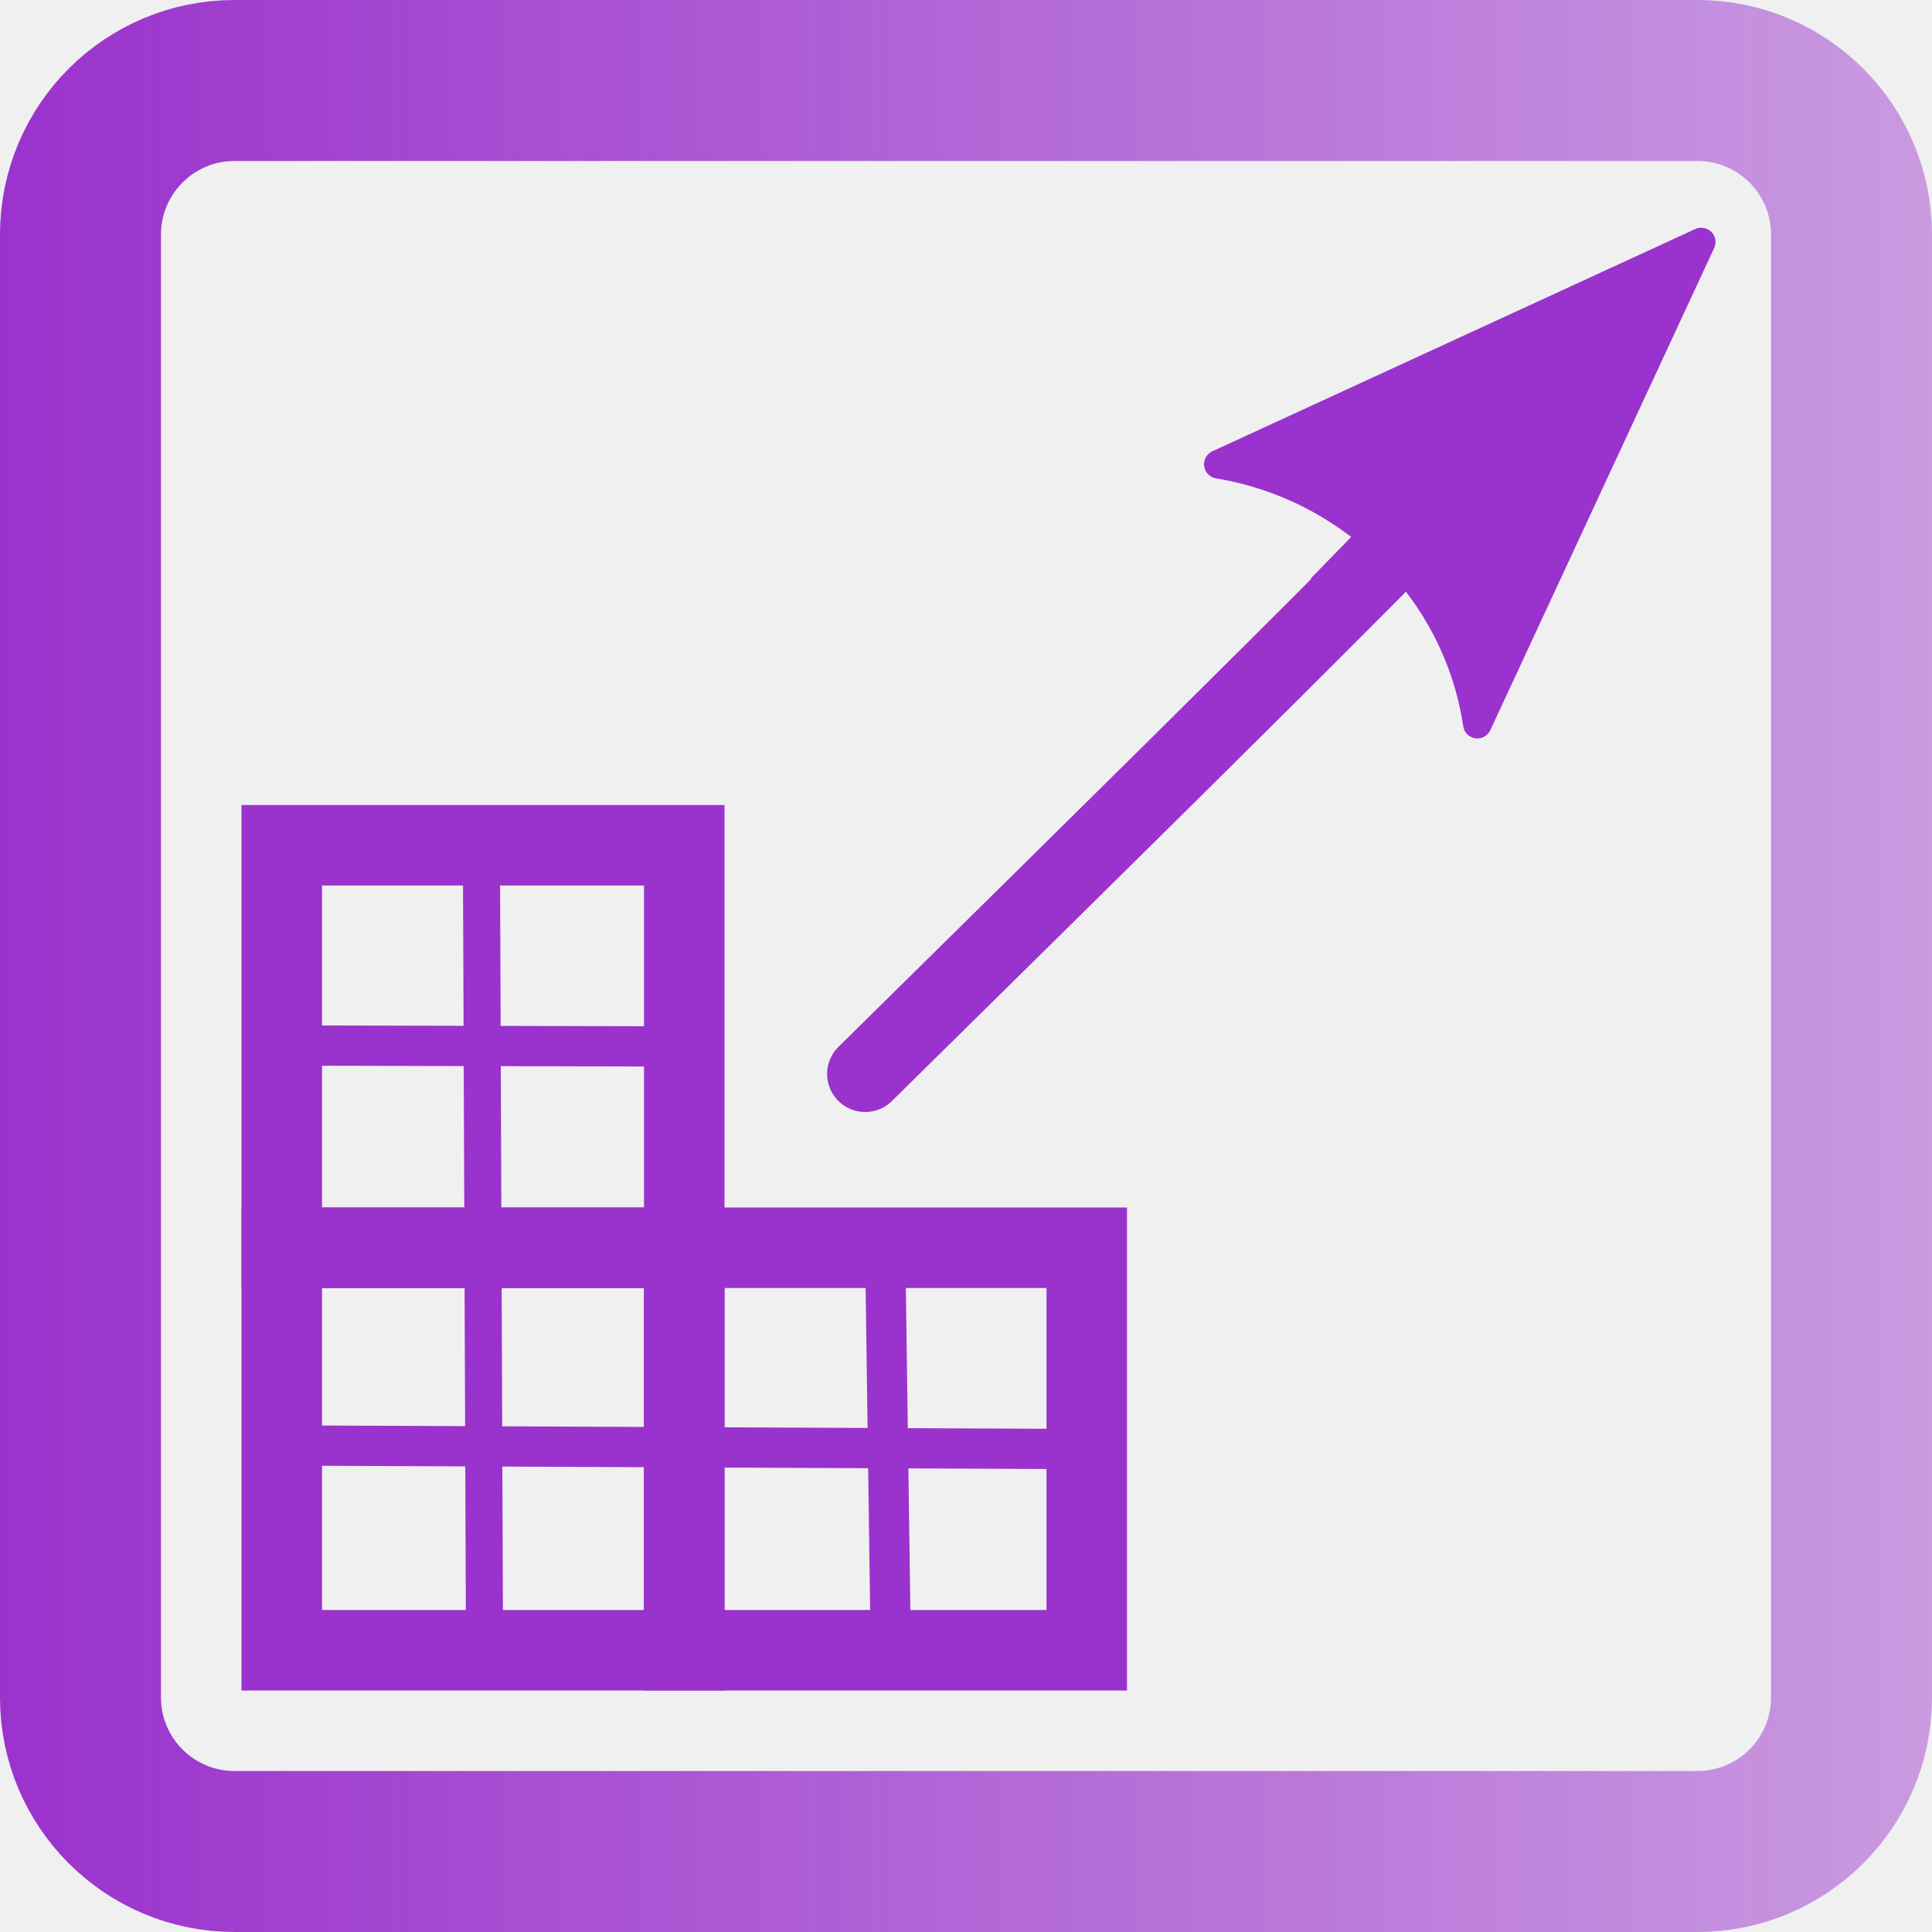
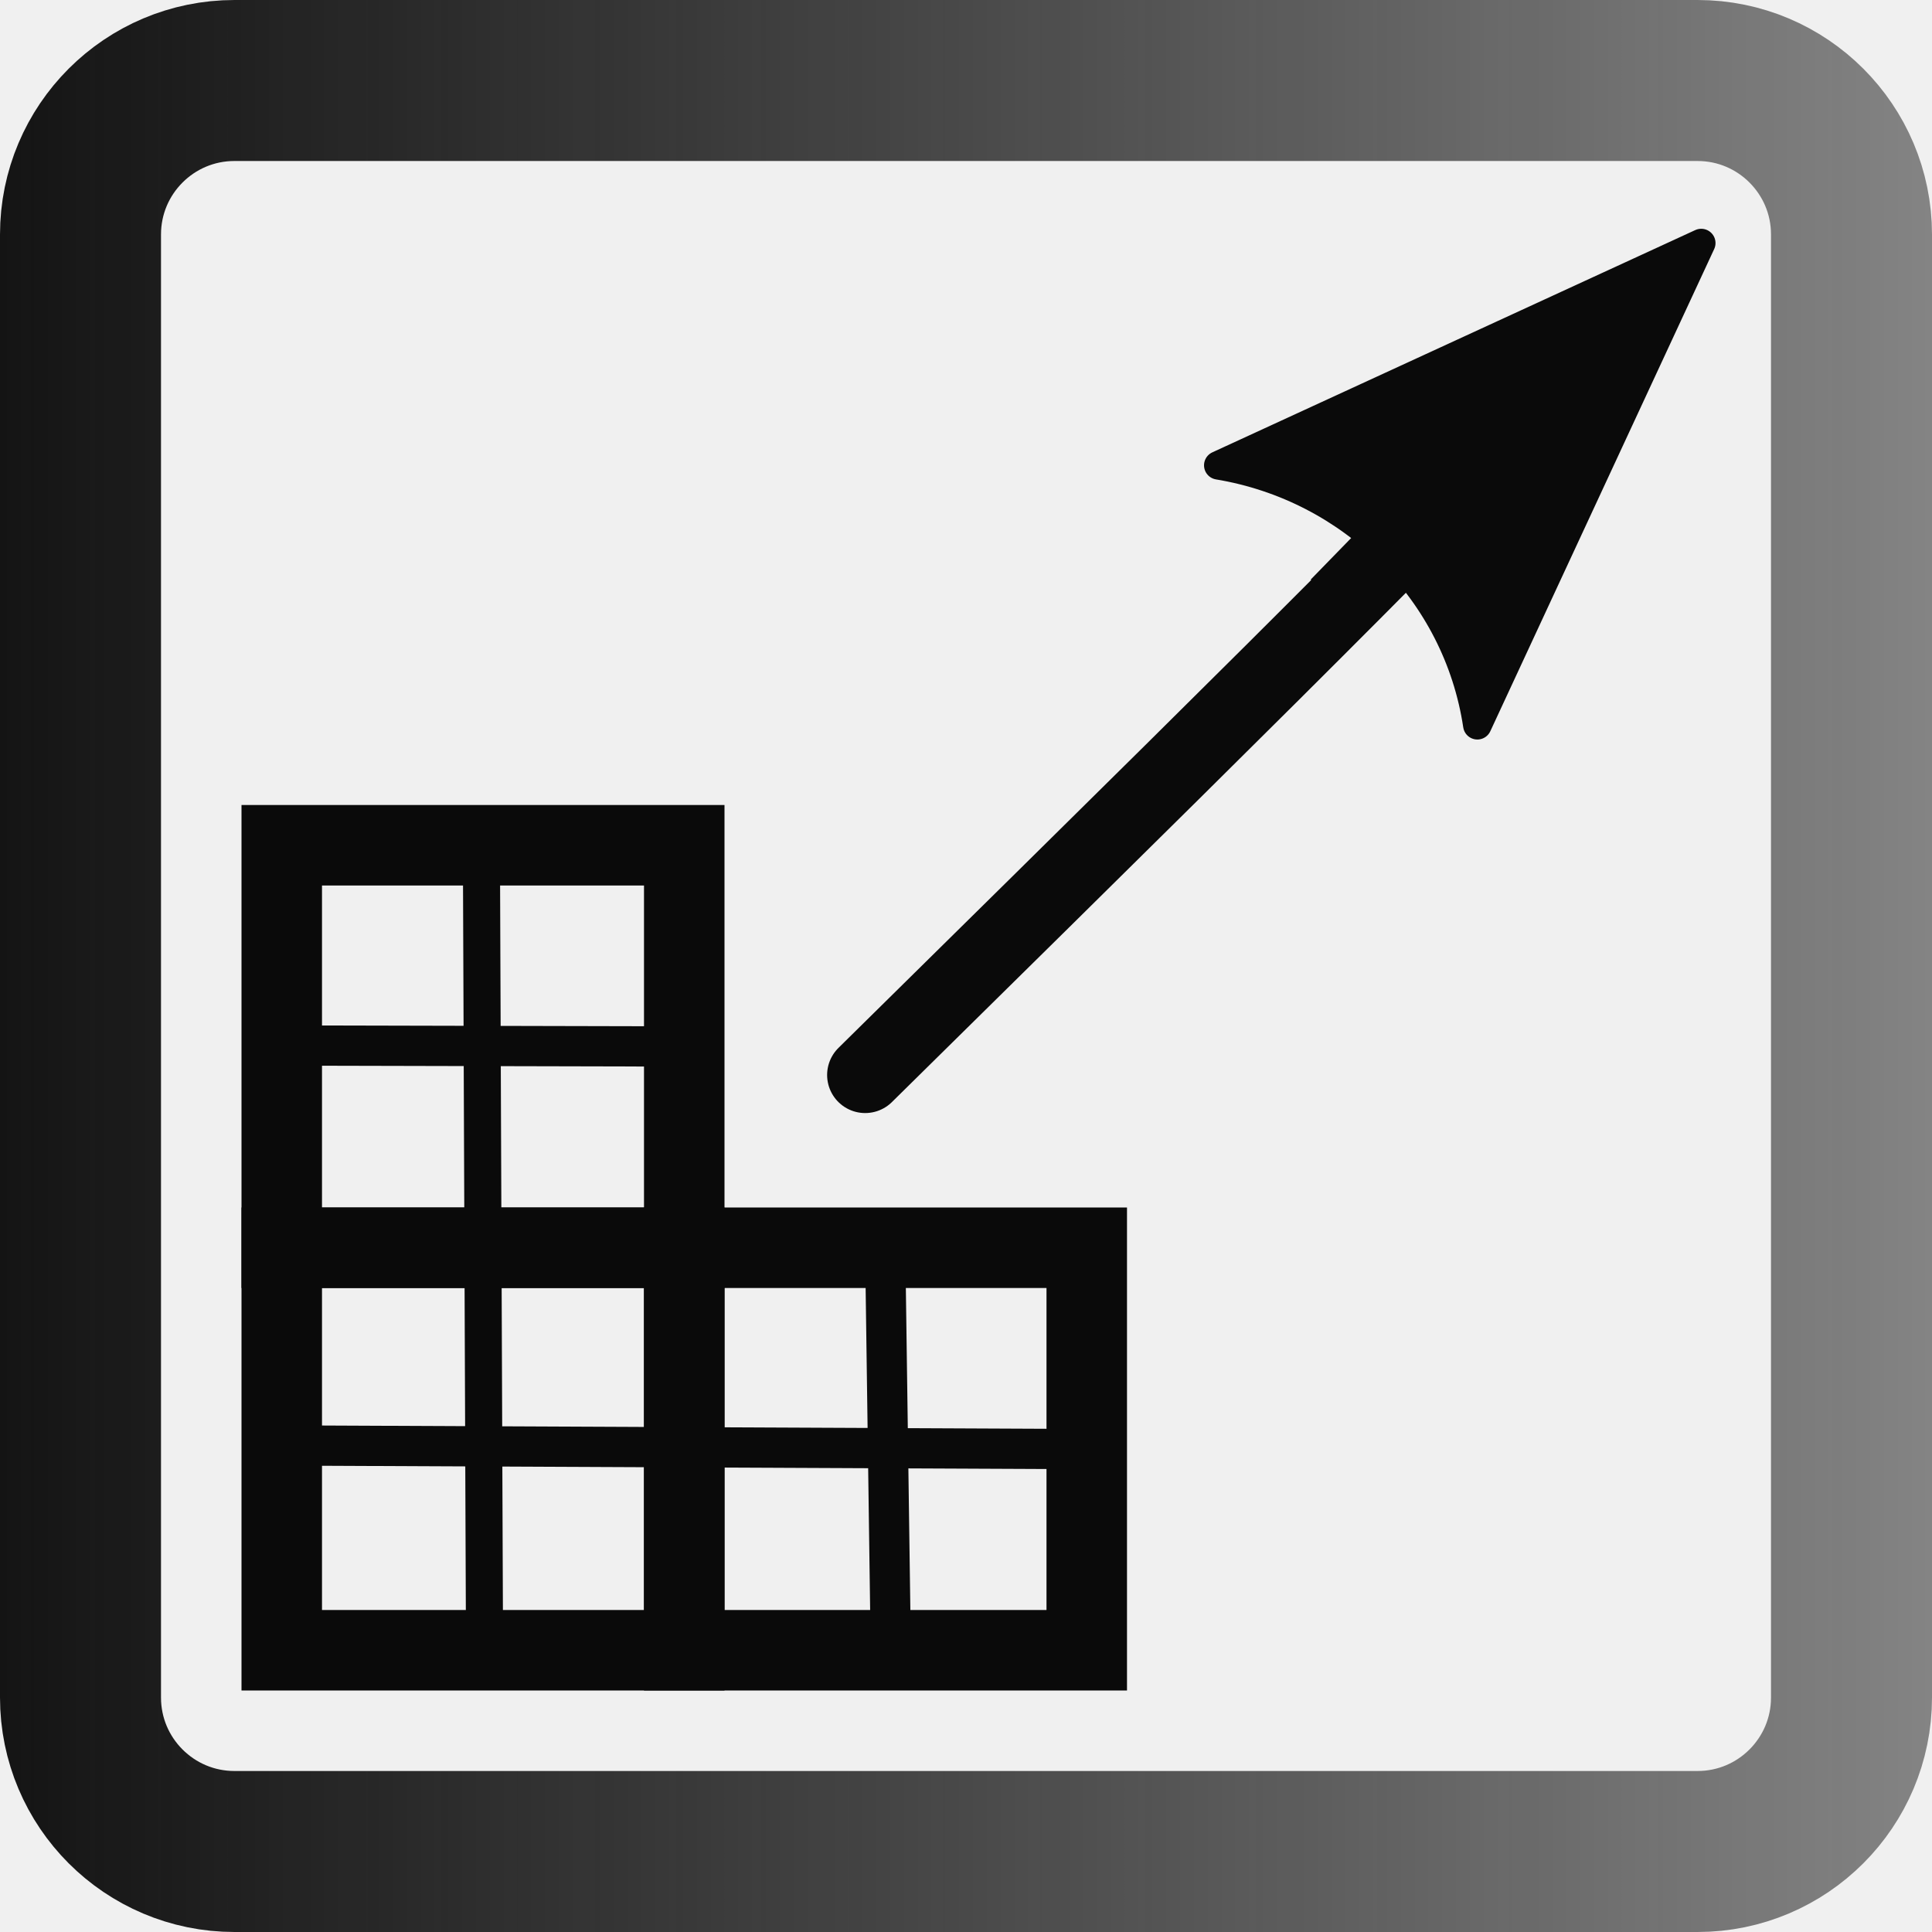
<svg xmlns="http://www.w3.org/2000/svg" xmlns:ns1="http://www.openswatchbook.org/uri/2009/osb" xmlns:xlink="http://www.w3.org/1999/xlink" width="48" height="48" id="svg2" version="1.1">
  <defs id="defs4">
-     <marker orient="auto" refY="0.0" refX="0.0" id="Arrow1Lend" style="overflow:visible;">
-       <path id="path5658" d="M 0.0,0.0 L 5.0,-5.0 L -12.5,0.0 L 5.0,5.0 L 0.0,0.0 z " style="fill-rule:evenodd;stroke:#000000;stroke-width:1.0pt;" transform="scale(0.8) rotate(180) translate(12.5,0)" />
+     <marker style="overflow:visible;" id="Arrow1Lend" refX="0.0" refY="0.0" orient="auto">
+       <path transform="scale(0.8) rotate(180) translate(12.5,0)" style="fill-rule:evenodd;stroke:#000000;stroke-width:1.0pt;" d="M 0.0,0.0 L 5.0,-5.0 L -12.5,0.0 L 5.0,5.0 L 0.0,0.0 z " id="path5658" />
    </marker>
-     <marker orient="auto" refY="0.0" refX="0.0" id="Arrow2Mend" style="overflow:visible;">
-       <path id="path5682" style="fill-rule:evenodd;stroke-width:0.625;stroke-linejoin:round;" d="M 8.719,4.034 L -2.207,0.016 L 8.719,-4.002 C 6.973,-1.63 6.983,1.616 8.719,4.034 z " transform="scale(0.6) rotate(180) translate(0,0)" />
+     <marker style="overflow:visible;" id="Arrow2Mend" refX="0.0" refY="0.0" orient="auto">
+       <path transform="scale(0.6) rotate(180) translate(0,0)" d="M 8.719,4.034 L -2.207,0.016 L 8.719,-4.002 C 6.973,-1.63 6.983,1.616 8.719,4.034 z " style="fill-rule:evenodd;stroke-width:0.625;stroke-linejoin:round;" id="path5682" />
    </marker>
    <linearGradient id="linearGradient5504">
-       <stop id="stop7023" offset="0" style="stop-color:#9a32cd;stop-opacity:1;" />
-       <stop id="stop7021" offset="1" style="stop-color:#9a32cd;stop-opacity:0.451;" />
+       <stop style="stop-color:#141414;stop-opacity:1;" offset="0" id="stop7023" />
+       <stop style="stop-color:#000000;stop-opacity:0.451;" offset="1" id="stop7021" />
    </linearGradient>
    <linearGradient id="linearGradient5468">
-       <stop style="stop-color:#000000;stop-opacity:1;" offset="0" id="stop5470" />
-       <stop id="stop5490" offset="0.002" style="stop-color:#000000;stop-opacity:0.996;" />
-       <stop id="stop5488" offset="0.004" style="stop-color:#000000;stop-opacity:0.996;" />
-       <stop id="stop5486" offset="0.008" style="stop-color:#000000;stop-opacity:0.992;" />
-       <stop id="stop5484" offset="0.016" style="stop-color:#000000;stop-opacity:0.984;" />
-       <stop id="stop5482" offset="0.031" style="stop-color:#000000;stop-opacity:0.969;" />
-       <stop id="stop5480" offset="0.062" style="stop-color:#000000;stop-opacity:0.937;" />
-       <stop id="stop5478" offset="0.25" style="stop-color:#000000;stop-opacity:0.875;" />
-       <stop id="stop5476" offset="0.25" style="stop-color:#000000;stop-opacity:0.749;" />
-       <stop id="stop5474" offset="0.5" style="stop-color:#000000;stop-opacity:0.498;" />
-       <stop style="stop-color:#000000;stop-opacity:0;" offset="1" id="stop5472" />
+       <stop id="stop5470" offset="0" style="stop-color:#000000;stop-opacity:1;" />
+       <stop style="stop-color:#000000;stop-opacity:0.996;" offset="0.002" id="stop5490" />
+       <stop style="stop-color:#000000;stop-opacity:0.996;" offset="0.004" id="stop5488" />
+       <stop style="stop-color:#000000;stop-opacity:0.992;" offset="0.008" id="stop5486" />
+       <stop style="stop-color:#000000;stop-opacity:0.984;" offset="0.016" id="stop5484" />
+       <stop style="stop-color:#000000;stop-opacity:0.969;" offset="0.031" id="stop5482" />
+       <stop style="stop-color:#000000;stop-opacity:0.937;" offset="0.062" id="stop5480" />
+       <stop style="stop-color:#000000;stop-opacity:0.875;" offset="0.25" id="stop5478" />
+       <stop style="stop-color:#000000;stop-opacity:0.749;" offset="0.25" id="stop5476" />
+       <stop style="stop-color:#000000;stop-opacity:0.498;" offset="0.5" id="stop5474" />
+       <stop id="stop5472" offset="1" style="stop-color:#000000;stop-opacity:0;" />
    </linearGradient>
-     <linearGradient id="linearGradient5448" ns1:paint="solid">
-       <stop style="stop-color:#000000;stop-opacity:1;" offset="0" id="stop5450" />
+     <linearGradient ns1:paint="solid" id="linearGradient5448">
+       <stop id="stop5450" offset="0" style="stop-color:#000000;stop-opacity:1;" />
    </linearGradient>
-     <linearGradient id="linearGradient5428" ns1:paint="gradient">
-       <stop style="stop-color:#000000;stop-opacity:1;" offset="0" id="stop5430" />
-       <stop style="stop-color:#000000;stop-opacity:0;" offset="1" id="stop5432" />
+     <linearGradient ns1:paint="gradient" id="linearGradient5428">
+       <stop id="stop5430" offset="0" style="stop-color:#000000;stop-opacity:1;" />
+       <stop id="stop5432" offset="1" style="stop-color:#000000;stop-opacity:0;" />
    </linearGradient>
-     <linearGradient id="linearGradient3978" ns1:paint="solid">
-       <stop style="stop-color:#000000;stop-opacity:1;" offset="0" id="stop3980" />
+     <linearGradient ns1:paint="solid" id="linearGradient3978">
+       <stop id="stop3980" offset="0" style="stop-color:#000000;stop-opacity:1;" />
    </linearGradient>
-     <linearGradient xlink:href="#linearGradient5428" id="linearGradient5434" x1="13.142" y1="16.357" x2="32.82" y2="16.357" gradientUnits="userSpaceOnUse" />
-     <linearGradient xlink:href="#linearGradient5504" id="linearGradient7033" x1="0" y1="1028.362" x2="48" y2="1028.362" gradientUnits="userSpaceOnUse" />
-     <marker orient="auto" refY="0.0" refX="0.0" id="Arrow2MendD" style="overflow:visible;">
-       <path id="path7066" style="stroke-linejoin:round;stroke:#d45500;stroke-width:0.625;fill:#d45500;fill-rule:evenodd" d="M 8.719,4.034 L -2.207,0.016 L 8.719,-4.002 C 6.973,-1.63 6.983,1.616 8.719,4.034 z " transform="scale(0.6) rotate(180) translate(0,0)" />
+     <linearGradient gradientUnits="userSpaceOnUse" y2="16.357" x2="32.82" y1="16.357" x1="13.142" id="linearGradient5434" xlink:href="#linearGradient5428" />
+     <linearGradient gradientUnits="userSpaceOnUse" y2="1028.362" x2="48" y1="1028.362" x1="0" id="linearGradient7033" xlink:href="#linearGradient5504" />
+     <marker style="overflow:visible;" id="Arrow2MendD" refX="0.0" refY="0.0" orient="auto">
+       <path transform="scale(0.6) rotate(180) translate(0,0)" d="M 8.719,4.034 L -2.207,0.016 L 8.719,-4.002 C 6.973,-1.63 6.983,1.616 8.719,4.034 z " style="stroke-linejoin:round;stroke:#d45500;stroke-width:0.625;fill:#d45500;fill-rule:evenodd" id="path7066" />
    </marker>
-     <marker orient="auto" refY="0.0" refX="0.0" id="Arrow2MendD0" style="overflow:visible;">
-       <path id="path3843" style="stroke-linejoin:round;fill-rule:evenodd;stroke:#9a32cd;stroke-width:0.625;fill:#9a32cd" d="M 8.719,4.034 L -2.207,0.016 L 8.719,-4.002 C 6.973,-1.63 6.983,1.616 8.719,4.034 z " transform="scale(0.6) rotate(180) translate(0,0)" />
+     <marker style="overflow:visible;" id="Arrow2MendDS" refX="0.0" refY="0.0" orient="auto">
+       <path transform="scale(0.6) rotate(180) translate(0,0)" d="M 8.719,4.034 L -2.207,0.016 L 8.719,-4.002 C 6.973,-1.63 6.983,1.616 8.719,4.034 z " style="stroke-linejoin:round;fill-rule:evenodd;stroke:#1f54ff;stroke-width:0.625;fill:#1f54ff" id="path3862" />
+     </marker>
+     <marker style="overflow:visible;" id="Arrow2MendDSZ" refX="0.0" refY="0.0" orient="auto">
+       <path transform="scale(0.6) rotate(180) translate(0,0)" d="M 8.719,4.034 L -2.207,0.016 L 8.719,-4.002 C 6.973,-1.63 6.983,1.616 8.719,4.034 z " style="stroke-linejoin:round;stroke:#0a0a0a;stroke-width:0.625;fill:#0a0a0a;fill-rule:evenodd" id="path4069" />
    </marker>
  </defs>
-   <g id="layer1" transform="translate(0,-1004.362)">
-     <rect style="fill:#9a32cd;fill-opacity:0;fill-rule:evenodd;stroke:url(#linearGradient7033);stroke-width:4;stroke-miterlimit:4;stroke-opacity:1;stroke-dasharray:none" id="rect2985" width="44" height="44" x="2" y="1006.362" rx="3.826" />
-     <rect style="fill:#ffffff;fill-opacity:0" id="rect3761" width="0.022" height="0.221" x="0.541" y="0.259" transform="translate(0,1004.362)" rx="4.057" />
-     <rect style="fill:none;stroke-width:2;stroke-linecap:round;stroke-miterlimit:4;stroke-dasharray:none" id="rect3794" width="15.998" height="17.324" x="13.541" y="1029.038" rx="4" />
-     <rect style="fill:none;stroke:#9a32cd;stroke-width:2;stroke-miterlimit:4;stroke-opacity:1;stroke-dasharray:none" id="rect5516" width="10" height="10" x="7" y="1025.362" />
-     <rect style="fill:none;stroke:#9a32cd;stroke-width:2;stroke-miterlimit:4;stroke-opacity:1;stroke-dasharray:none" id="rect5516-7" width="10" height="10" x="7" y="1035.362" />
-     <rect style="fill:none;stroke:#9a32cd;stroke-width:2;stroke-miterlimit:4;stroke-opacity:1;stroke-dasharray:none" id="rect5516-79" width="10" height="10" x="17" y="1035.362" />
-     <path style="stroke-linejoin:bevel;marker-end:url(#Arrow2MendD0);stroke-opacity:1;fill-rule:nonzero;marker-start:none;stroke:#9a32cd;stroke-linecap:round;stroke-miterlimit:4;stroke-dasharray:none;stroke-width:1.891;marker-mid:none;fill:#d45500" d="m 21.495,1031.044 c 6.819,-6.719 9.485,-9.355 12.218,-12.098 5.164,-5.181 4.664,-4.824 4.664,-4.824 l -5.135,5.272 2.454,-2.445 4.81,-4.794" id="path5649" />
-     <path id="path7120-6" d="m 26.5,1040.362 c -20,-0.09 -20,-0.09 -20,-0.09" style="fill:none;stroke:#9a32cd;stroke-width:1;stroke-linecap:butt;stroke-linejoin:miter;stroke-miterlimit:4;stroke-opacity:1;stroke-dasharray:none" />
-     <path id="path7120" d="m 11.961,1025.523 c 0.079,20.378 0.079,20.378 0.079,20.378" style="fill:none;stroke:#9a32cd;stroke-width:0.921px;stroke-linecap:butt;stroke-linejoin:miter;stroke-opacity:1" />
-     <path id="path7120-6-7" d="M 17.281,1030.362 C 6.5,1030.337 6.5,1030.337 6.5,1030.337" style="fill:none;stroke:#9a32cd;stroke-width:1;stroke-linecap:butt;stroke-linejoin:miter;stroke-miterlimit:4;stroke-opacity:1;stroke-dasharray:none" />
-     <path id="path7120-62" d="m 21.999,1035.861 c 0.14,10.001 0.14,10.001 0.14,10.001" style="fill:none;stroke:#9a32cd;stroke-width:0.999;stroke-linecap:butt;stroke-linejoin:miter;stroke-miterlimit:4;stroke-opacity:1;stroke-dasharray:none" />
+   <g transform="translate(0,-1004.362)" id="layer1">
+     <rect rx="3.826" y="1006.362" x="2" height="44" width="44" id="rect2985" style="fill:#d45500;fill-opacity:0;fill-rule:evenodd;stroke:url(#linearGradient7033);stroke-width:4;stroke-miterlimit:4;stroke-opacity:1;stroke-dasharray:none" />
+     <rect rx="4.057" transform="translate(0,1004.362)" y="0.259" x="0.541" height="0.221" width="0.022" id="rect3761" style="fill:#ffffff;fill-opacity:0" />
+     <rect rx="4" y="1029.038" x="13.541" height="17.324" width="15.998" id="rect3794" style="fill:none;stroke-width:2;stroke-linecap:round;stroke-miterlimit:4;stroke-dasharray:none" />
+     <rect y="1025.362" x="7" height="10" width="10" id="rect5516" style="fill:none;stroke:#0a0a0a;stroke-width:2;stroke-miterlimit:4;stroke-opacity:1;stroke-dasharray:none" />
+     <rect y="1035.362" x="7" height="10" width="10" id="rect5516-7" style="fill:none;stroke:#0a0a0a;stroke-width:2;stroke-miterlimit:4;stroke-opacity:1;stroke-dasharray:none" />
+     <rect y="1035.362" x="17" height="10" width="10" id="rect5516-79" style="fill:none;stroke:#0a0a0a;stroke-width:2;stroke-miterlimit:4;stroke-opacity:1;stroke-dasharray:none" />
+     <path id="path5649" d="m 21.495,1031.07 c 6.819,-6.719 9.485,-9.355 12.218,-12.098 5.164,-5.181 4.664,-4.824 4.664,-4.824 l -5.135,5.272 2.454,-2.445 4.81,-4.794" style="fill:#d45500;fill-rule:nonzero;stroke:#0a0a0a;stroke-width:1.891;stroke-linecap:round;stroke-linejoin:bevel;stroke-miterlimit:4;stroke-opacity:1;stroke-dasharray:none;marker-start:none;marker-mid:none;marker-end:url(#Arrow2MendDSZ)" />
+     <path style="fill:none;stroke:#0a0a0a;stroke-width:1;stroke-linecap:butt;stroke-linejoin:miter;stroke-miterlimit:4;stroke-opacity:1;stroke-dasharray:none" d="m 26.5,1040.362 c -20,-0.09 -20,-0.09 -20,-0.09" id="path7120-6" />
+     <path style="fill:none;stroke:#0a0a0a;stroke-width:0.921px;stroke-linecap:butt;stroke-linejoin:miter;stroke-opacity:1" d="m 11.961,1025.523 c 0.079,20.378 0.079,20.378 0.079,20.378" id="path7120" />
+     <path style="fill:none;stroke:#0a0a0a;stroke-width:1;stroke-linecap:butt;stroke-linejoin:miter;stroke-miterlimit:4;stroke-opacity:1;stroke-dasharray:none" d="M 17.281,1030.362 C 6.5,1030.337 6.5,1030.337 6.5,1030.337" id="path7120-6-7" />
+     <path style="fill:none;stroke:#0a0a0a;stroke-width:0.999;stroke-linecap:butt;stroke-linejoin:miter;stroke-miterlimit:4;stroke-opacity:1;stroke-dasharray:none" d="m 21.999,1035.861 c 0.14,10.001 0.14,10.001 0.14,10.001" id="path7120-62" />
  </g>
</svg>
